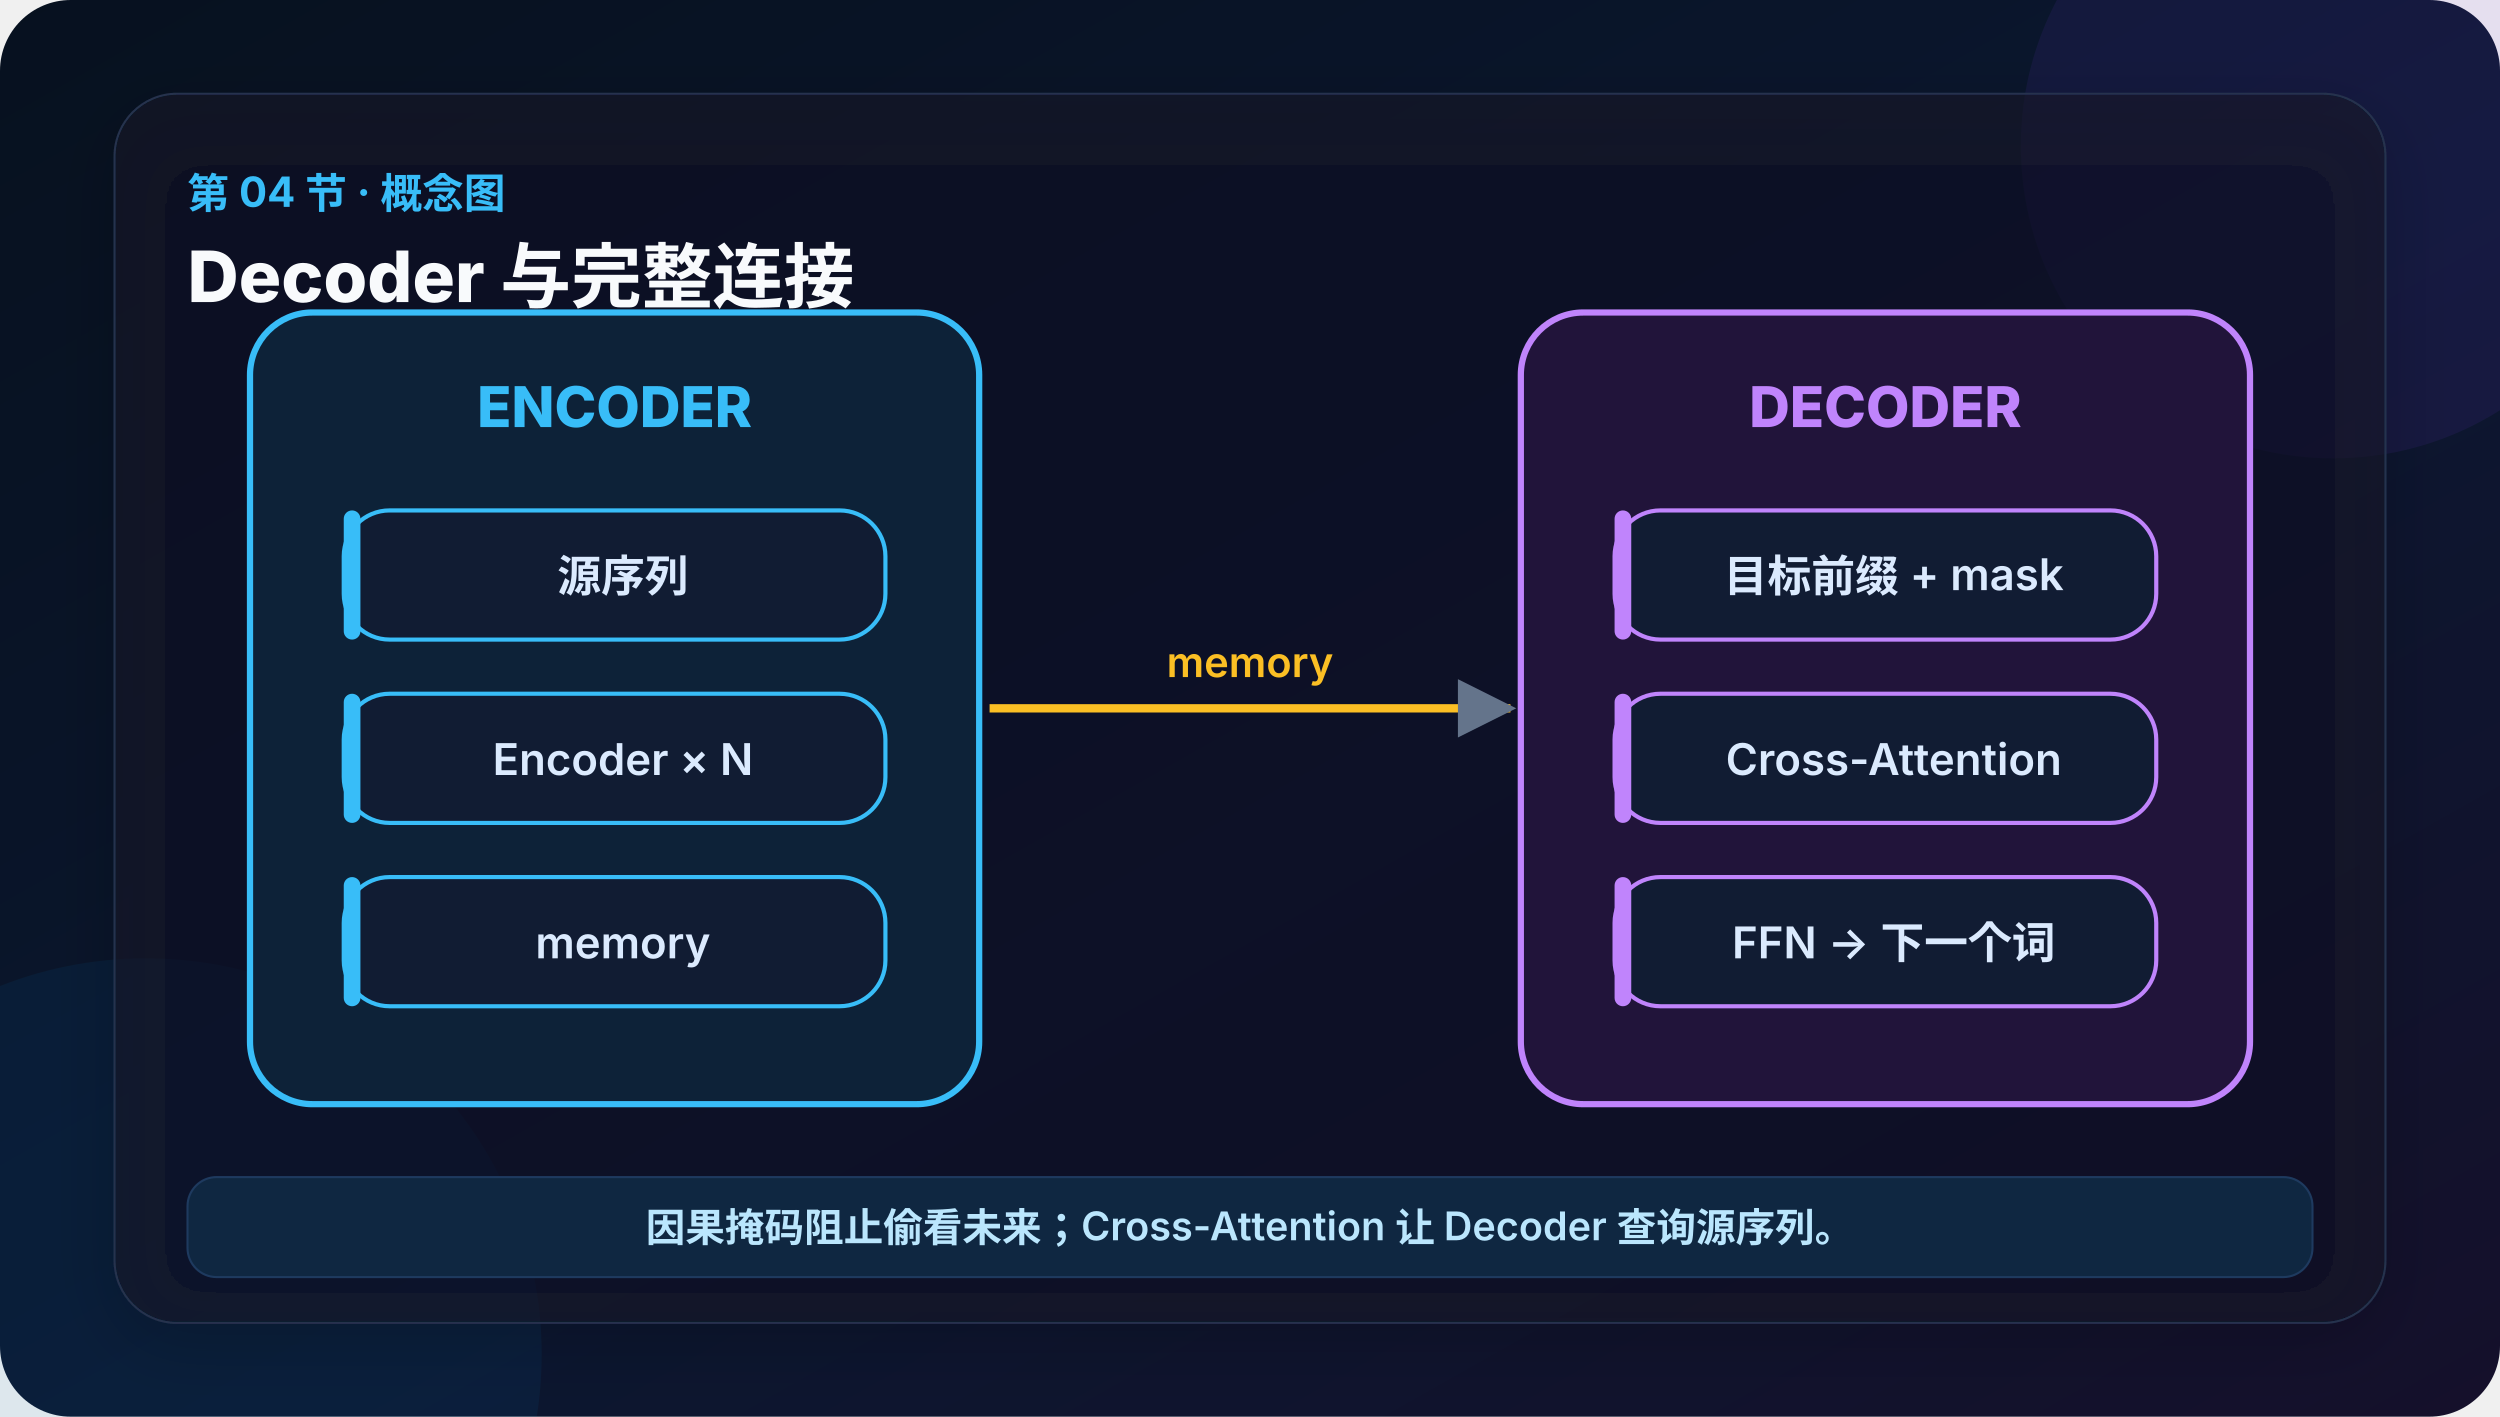
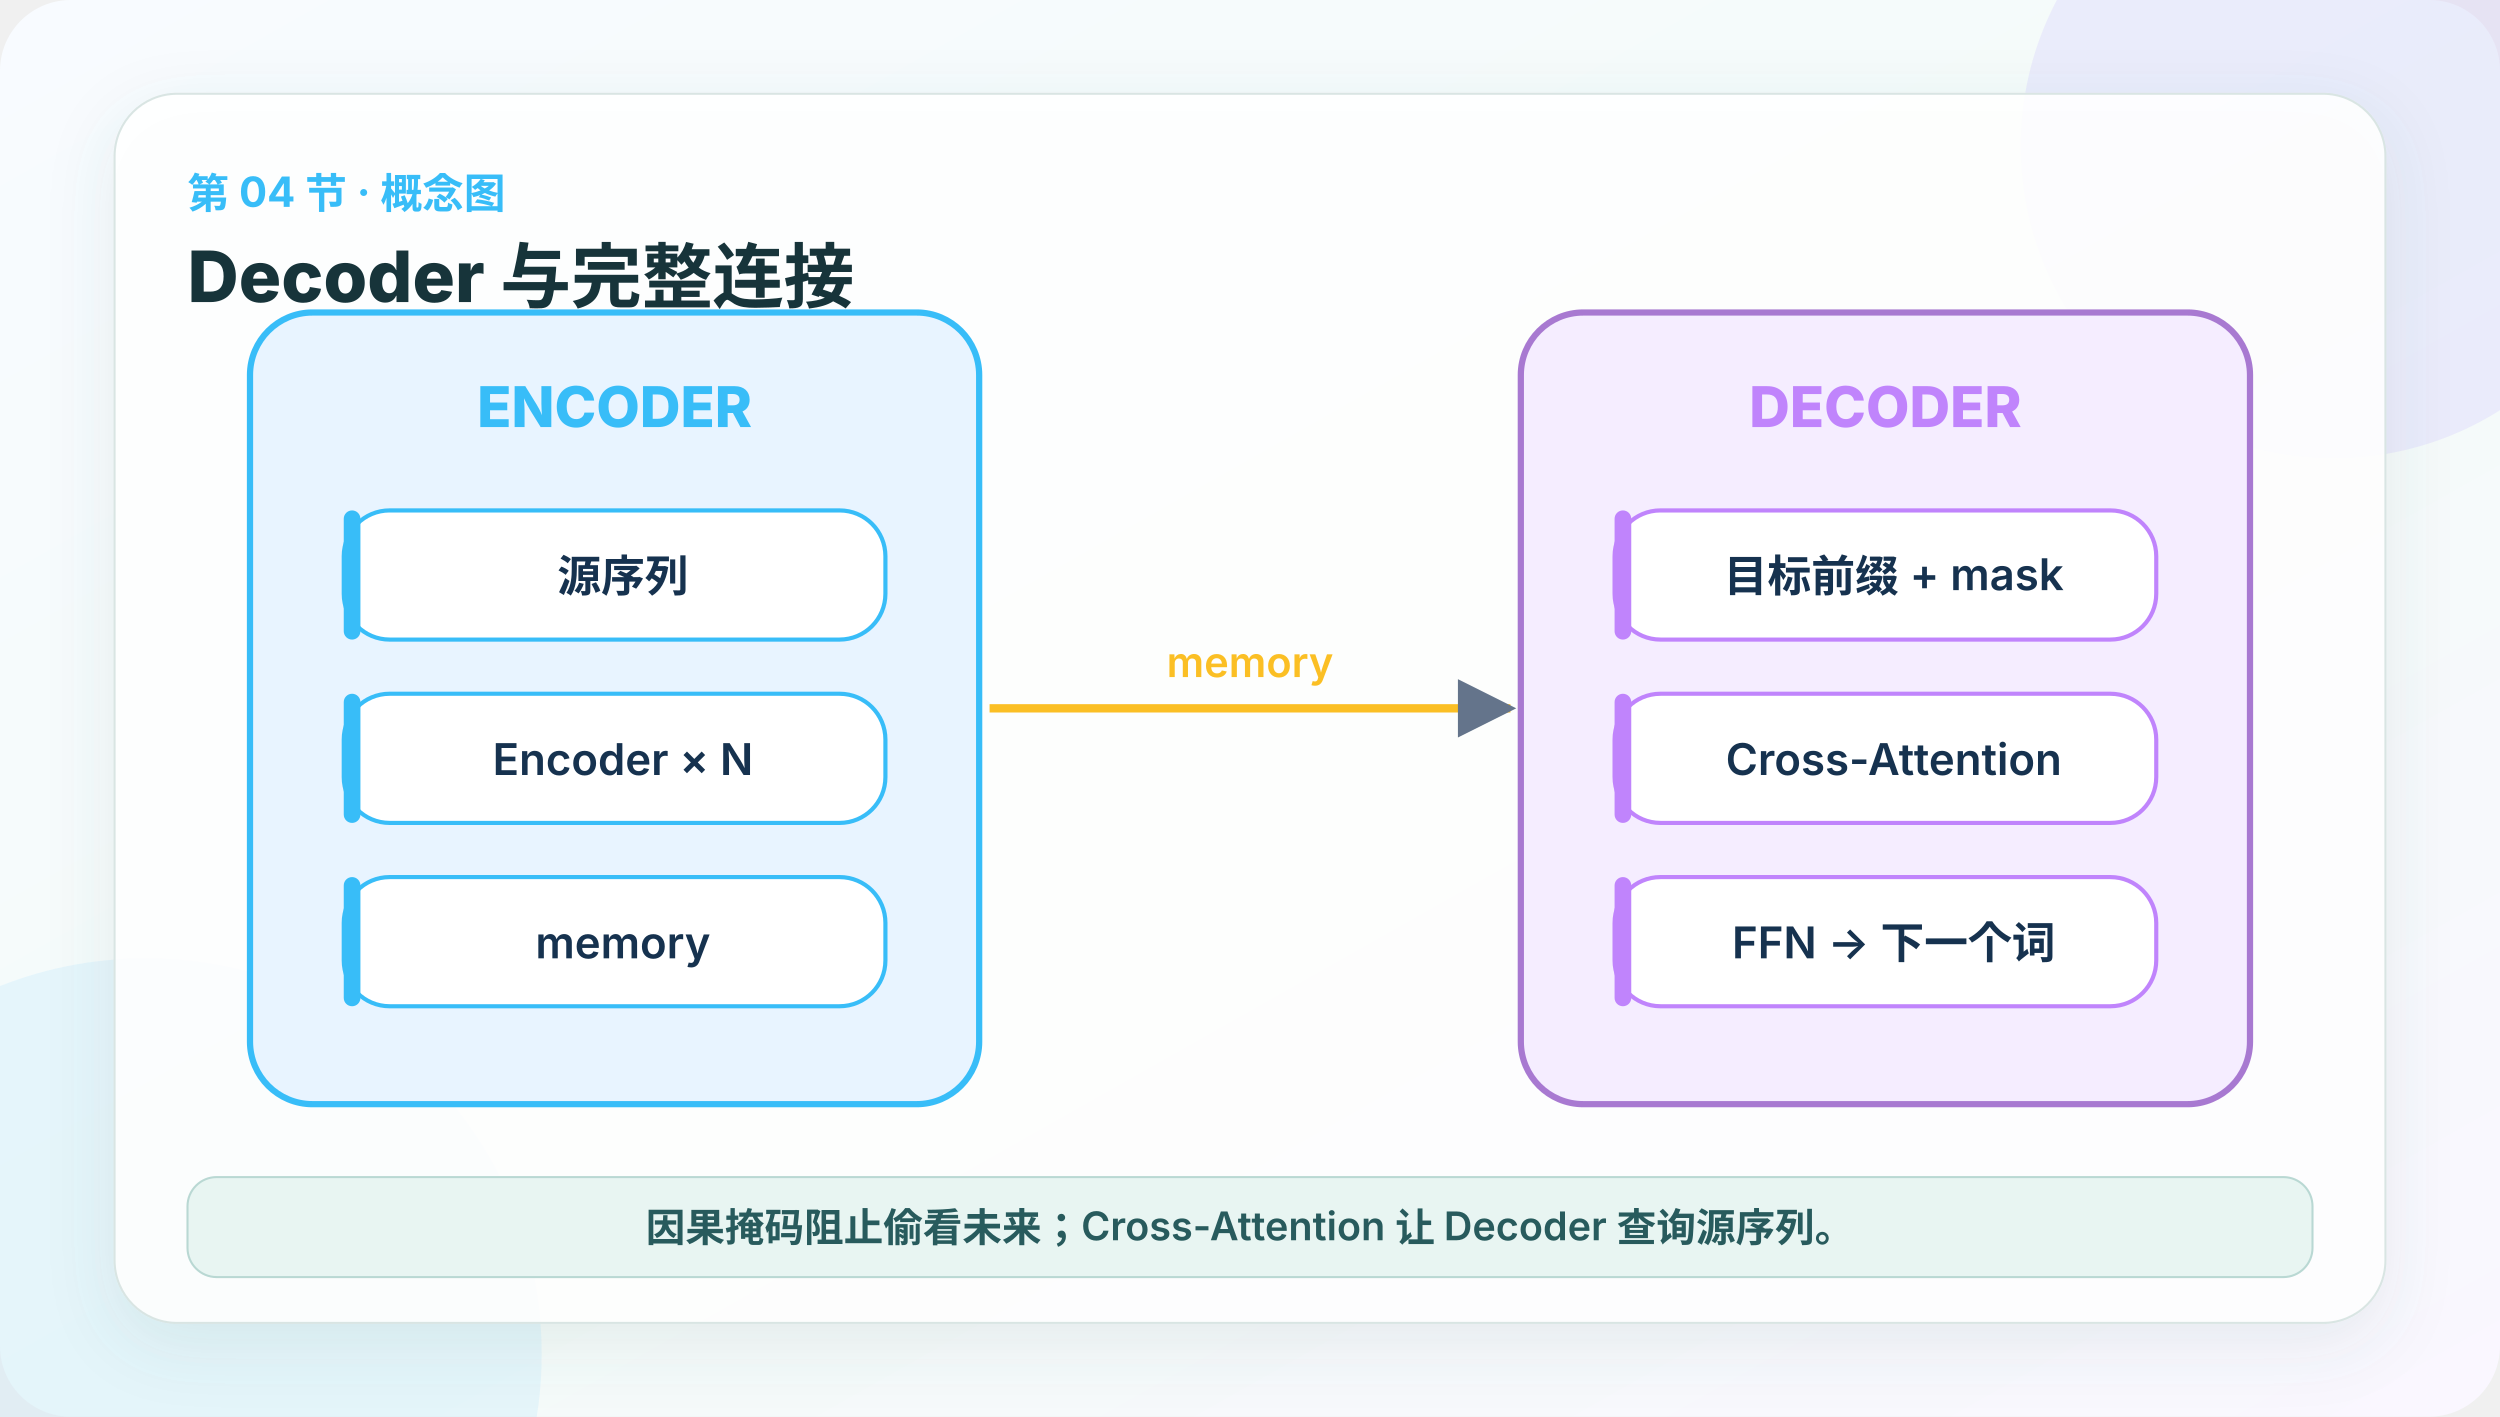
<svg xmlns="http://www.w3.org/2000/svg" width="1200" height="680" viewBox="0 0 1200 680" role="img" aria-labelledby="title desc">
  <defs>
    <linearGradient id="bg" x1="0" y1="0" x2="1" y2="1">
-       <stop offset="0" stop-color="#07111f" />
-       <stop offset="0.55" stop-color="#0b1730" />
-       <stop offset="1" stop-color="#15102b" />
+       <stop offset="0" stop-color="#f8fbff" />
+       <stop offset="0.55" stop-color="#f4fbf9" />
+       <stop offset="1" stop-color="#faf7ff" />
    </linearGradient>
    <filter id="shadow" x="-20%" y="-20%" width="140%" height="140%">
-       <feDropShadow dx="0" dy="10" stdDeviation="16" flood-color="#000" flood-opacity=".3" />
+       <feDropShadow dx="0" dy="10" stdDeviation="16" flood-color="#47716d" flood-opacity=".12" />
    </filter>
    <marker id="arrow" viewBox="0 0 10 10" refX="9" refY="5" markerWidth="7" markerHeight="7" orient="auto-start-reverse">
      <path d="M 0 0 L 10 5 L 0 10 z" fill="#64748b" />
    </marker>
  </defs>
  <rect width="1200" height="680" rx="34" fill="url(#bg)" />
-   <circle cx="1120" cy="70" r="150" fill="#7c3aed" opacity=".09" />
-   <circle cx="70" cy="650" r="190" fill="#0284c7" opacity=".08" />
+   <circle cx="1120" cy="70" r="150" fill="#c4b5fd" opacity=".22" />
+   <circle cx="70" cy="650" r="190" fill="#bae6fd" opacity=".28" />
  <g filter="url(#shadow)">
-     <rect x="55" y="45" width="1090" height="590" rx="30" fill="#081426" fill-opacity=".6" stroke="#26334d" />
+     <rect x="55" y="45" width="1090" height="590" rx="30" fill="#ffffff" fill-opacity=".88" stroke="#d9e5e3" />
  </g>
  <text x="90" y="100" font-family="Inter, PingFang SC, Microsoft YaHei, sans-serif" font-size="20" font-weight="700" fill="#38bdf8">第 04 节 · 概念图</text>
-   <text x="90" y="145" font-family="Inter, PingFang SC, Microsoft YaHei, sans-serif" font-size="34" font-weight="800" fill="#f8fafc">Decoder 与完整连接</text>
+   <text x="90" y="145" font-family="Inter, PingFang SC, Microsoft YaHei, sans-serif" font-size="34" font-weight="800" fill="#17343a">Decoder 与完整连接</text>
  <g font-family="Inter, PingFang SC, Microsoft YaHei, sans-serif">
-     <rect x="120" y="150" width="350" height="380" rx="30" fill="#0d2238" stroke="#38bdf8" stroke-width="3" />
-     <rect x="730" y="150" width="350" height="380" rx="30" fill="#21143a" stroke="#c084fc" stroke-width="3" />
+     <rect x="120" y="150" width="350" height="380" rx="30" fill="#e8f4ff" stroke="#38bdf8" stroke-width="3" />
+     <rect x="730" y="150" width="350" height="380" rx="30" fill="#f5edff" stroke="#a879d1" stroke-width="3" />
    <text x="295" y="205" text-anchor="middle" font-size="27" font-weight="800" fill="#38bdf8">ENCODER</text>
    <text x="905" y="205" text-anchor="middle" font-size="27" font-weight="800" fill="#c084fc">DECODER</text>
-     <rect x="165" y="245" width="260" height="62" rx="22" fill="#111c33" stroke="#38bdf8" stroke-width="2" />
+     <rect x="165" y="245" width="260" height="62" rx="22" fill="#ffffff" stroke="#38bdf8" stroke-width="2" />
    <rect x="165" y="245" width="8" height="62" rx="4" fill="#38bdf8" />
-     <text x="299" y="284" text-anchor="middle" font-size="21" font-weight="600" fill="#dbeafe">源序列</text>
-     <rect x="165" y="333" width="260" height="62" rx="22" fill="#111c33" stroke="#38bdf8" stroke-width="2" />
+     <text x="299" y="284" text-anchor="middle" font-size="21" font-weight="600" fill="#16324f">源序列</text>
+     <rect x="165" y="333" width="260" height="62" rx="22" fill="#ffffff" stroke="#38bdf8" stroke-width="2" />
    <rect x="165" y="333" width="8" height="62" rx="4" fill="#38bdf8" />
-     <text x="299" y="372" text-anchor="middle" font-size="21" font-weight="600" fill="#dbeafe">Encoder × N</text>
-     <rect x="165" y="421" width="260" height="62" rx="22" fill="#111c33" stroke="#38bdf8" stroke-width="2" />
+     <text x="299" y="372" text-anchor="middle" font-size="21" font-weight="600" fill="#16324f">Encoder × N</text>
+     <rect x="165" y="421" width="260" height="62" rx="22" fill="#ffffff" stroke="#38bdf8" stroke-width="2" />
    <rect x="165" y="421" width="8" height="62" rx="4" fill="#38bdf8" />
-     <text x="299" y="460" text-anchor="middle" font-size="21" font-weight="600" fill="#dbeafe">memory</text>
-     <rect x="775" y="245" width="260" height="62" rx="22" fill="#111c33" stroke="#c084fc" stroke-width="2" />
+     <text x="299" y="460" text-anchor="middle" font-size="21" font-weight="600" fill="#16324f">memory</text>
+     <rect x="775" y="245" width="260" height="62" rx="22" fill="#ffffff" stroke="#c084fc" stroke-width="2" />
    <rect x="775" y="245" width="8" height="62" rx="4" fill="#c084fc" />
-     <text x="909" y="284" text-anchor="middle" font-size="21" font-weight="600" fill="#dbeafe">目标前缀 + mask</text>
-     <rect x="775" y="333" width="260" height="62" rx="22" fill="#111c33" stroke="#c084fc" stroke-width="2" />
+     <text x="909" y="284" text-anchor="middle" font-size="21" font-weight="600" fill="#16324f">目标前缀 + mask</text>
+     <rect x="775" y="333" width="260" height="62" rx="22" fill="#ffffff" stroke="#c084fc" stroke-width="2" />
    <rect x="775" y="333" width="8" height="62" rx="4" fill="#c084fc" />
-     <text x="909" y="372" text-anchor="middle" font-size="21" font-weight="600" fill="#dbeafe">Cross-Attention</text>
-     <rect x="775" y="421" width="260" height="62" rx="22" fill="#111c33" stroke="#c084fc" stroke-width="2" />
+     <text x="909" y="372" text-anchor="middle" font-size="21" font-weight="600" fill="#16324f">Cross-Attention</text>
+     <rect x="775" y="421" width="260" height="62" rx="22" fill="#ffffff" stroke="#c084fc" stroke-width="2" />
    <rect x="775" y="421" width="8" height="62" rx="4" fill="#c084fc" />
-     <text x="909" y="460" text-anchor="middle" font-size="21" font-weight="600" fill="#dbeafe">FFN → 下一个词</text>
+     <text x="909" y="460" text-anchor="middle" font-size="21" font-weight="600" fill="#16324f">FFN → 下一个词</text>
    <path d="M 475 340 L 725 340" stroke="#fbbf24" stroke-width="4" fill="none" marker-end="url(#arrow)" />
    <text x="600" y="325" text-anchor="middle" font-size="20" font-weight="600" fill="#fbbf24">memory</text>
  </g>
-   <rect x="90" y="565" width="1020" height="48" rx="14" fill="#0f2741" stroke="#1e3a5f" />
-   <text x="600" y="596" text-anchor="middle" font-family="Inter, PingFang SC, Microsoft YaHei, sans-serif" font-size="19" font-weight="600" fill="#bae6fd">因果掩码阻止偷看未来；Cross-Attention 让 Decoder 查询源序列。</text>
+   <rect x="90" y="565" width="1020" height="48" rx="14" fill="#e8f5f2" stroke="#b9d8d3" />
+   <text x="600" y="596" text-anchor="middle" font-family="Inter, PingFang SC, Microsoft YaHei, sans-serif" font-size="19" font-weight="600" fill="#285b5d">因果掩码阻止偷看未来；Cross-Attention 让 Decoder 查询源序列。</text>
</svg>
